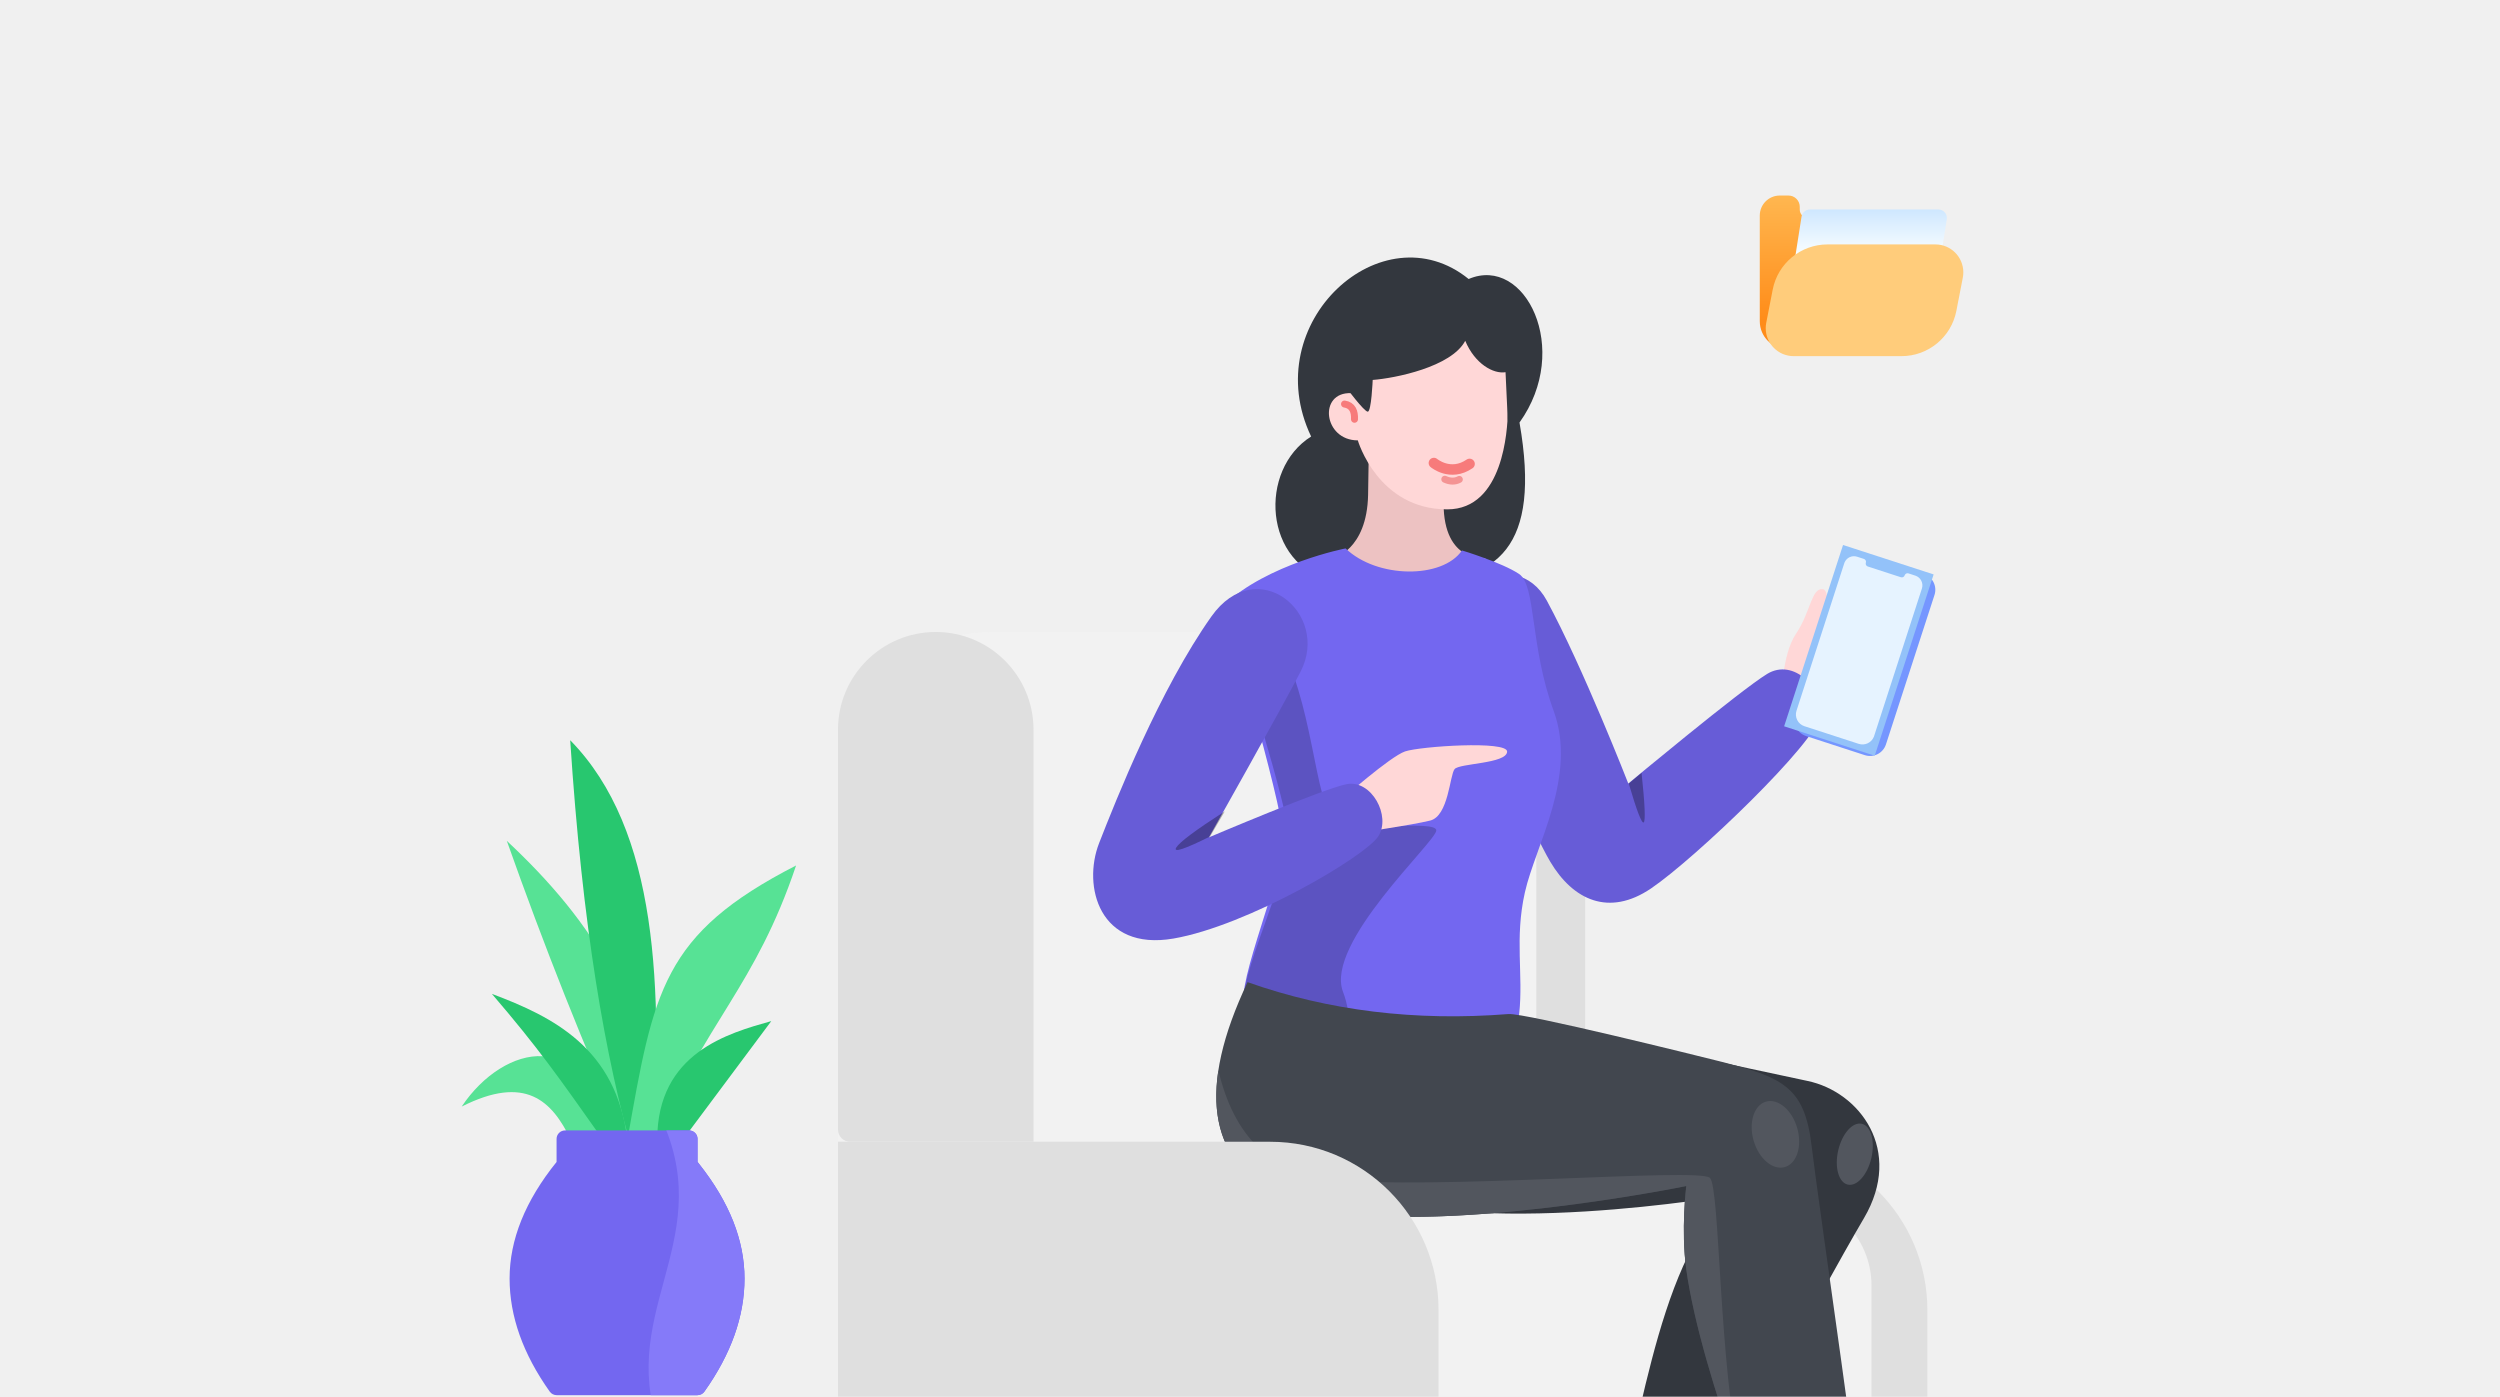
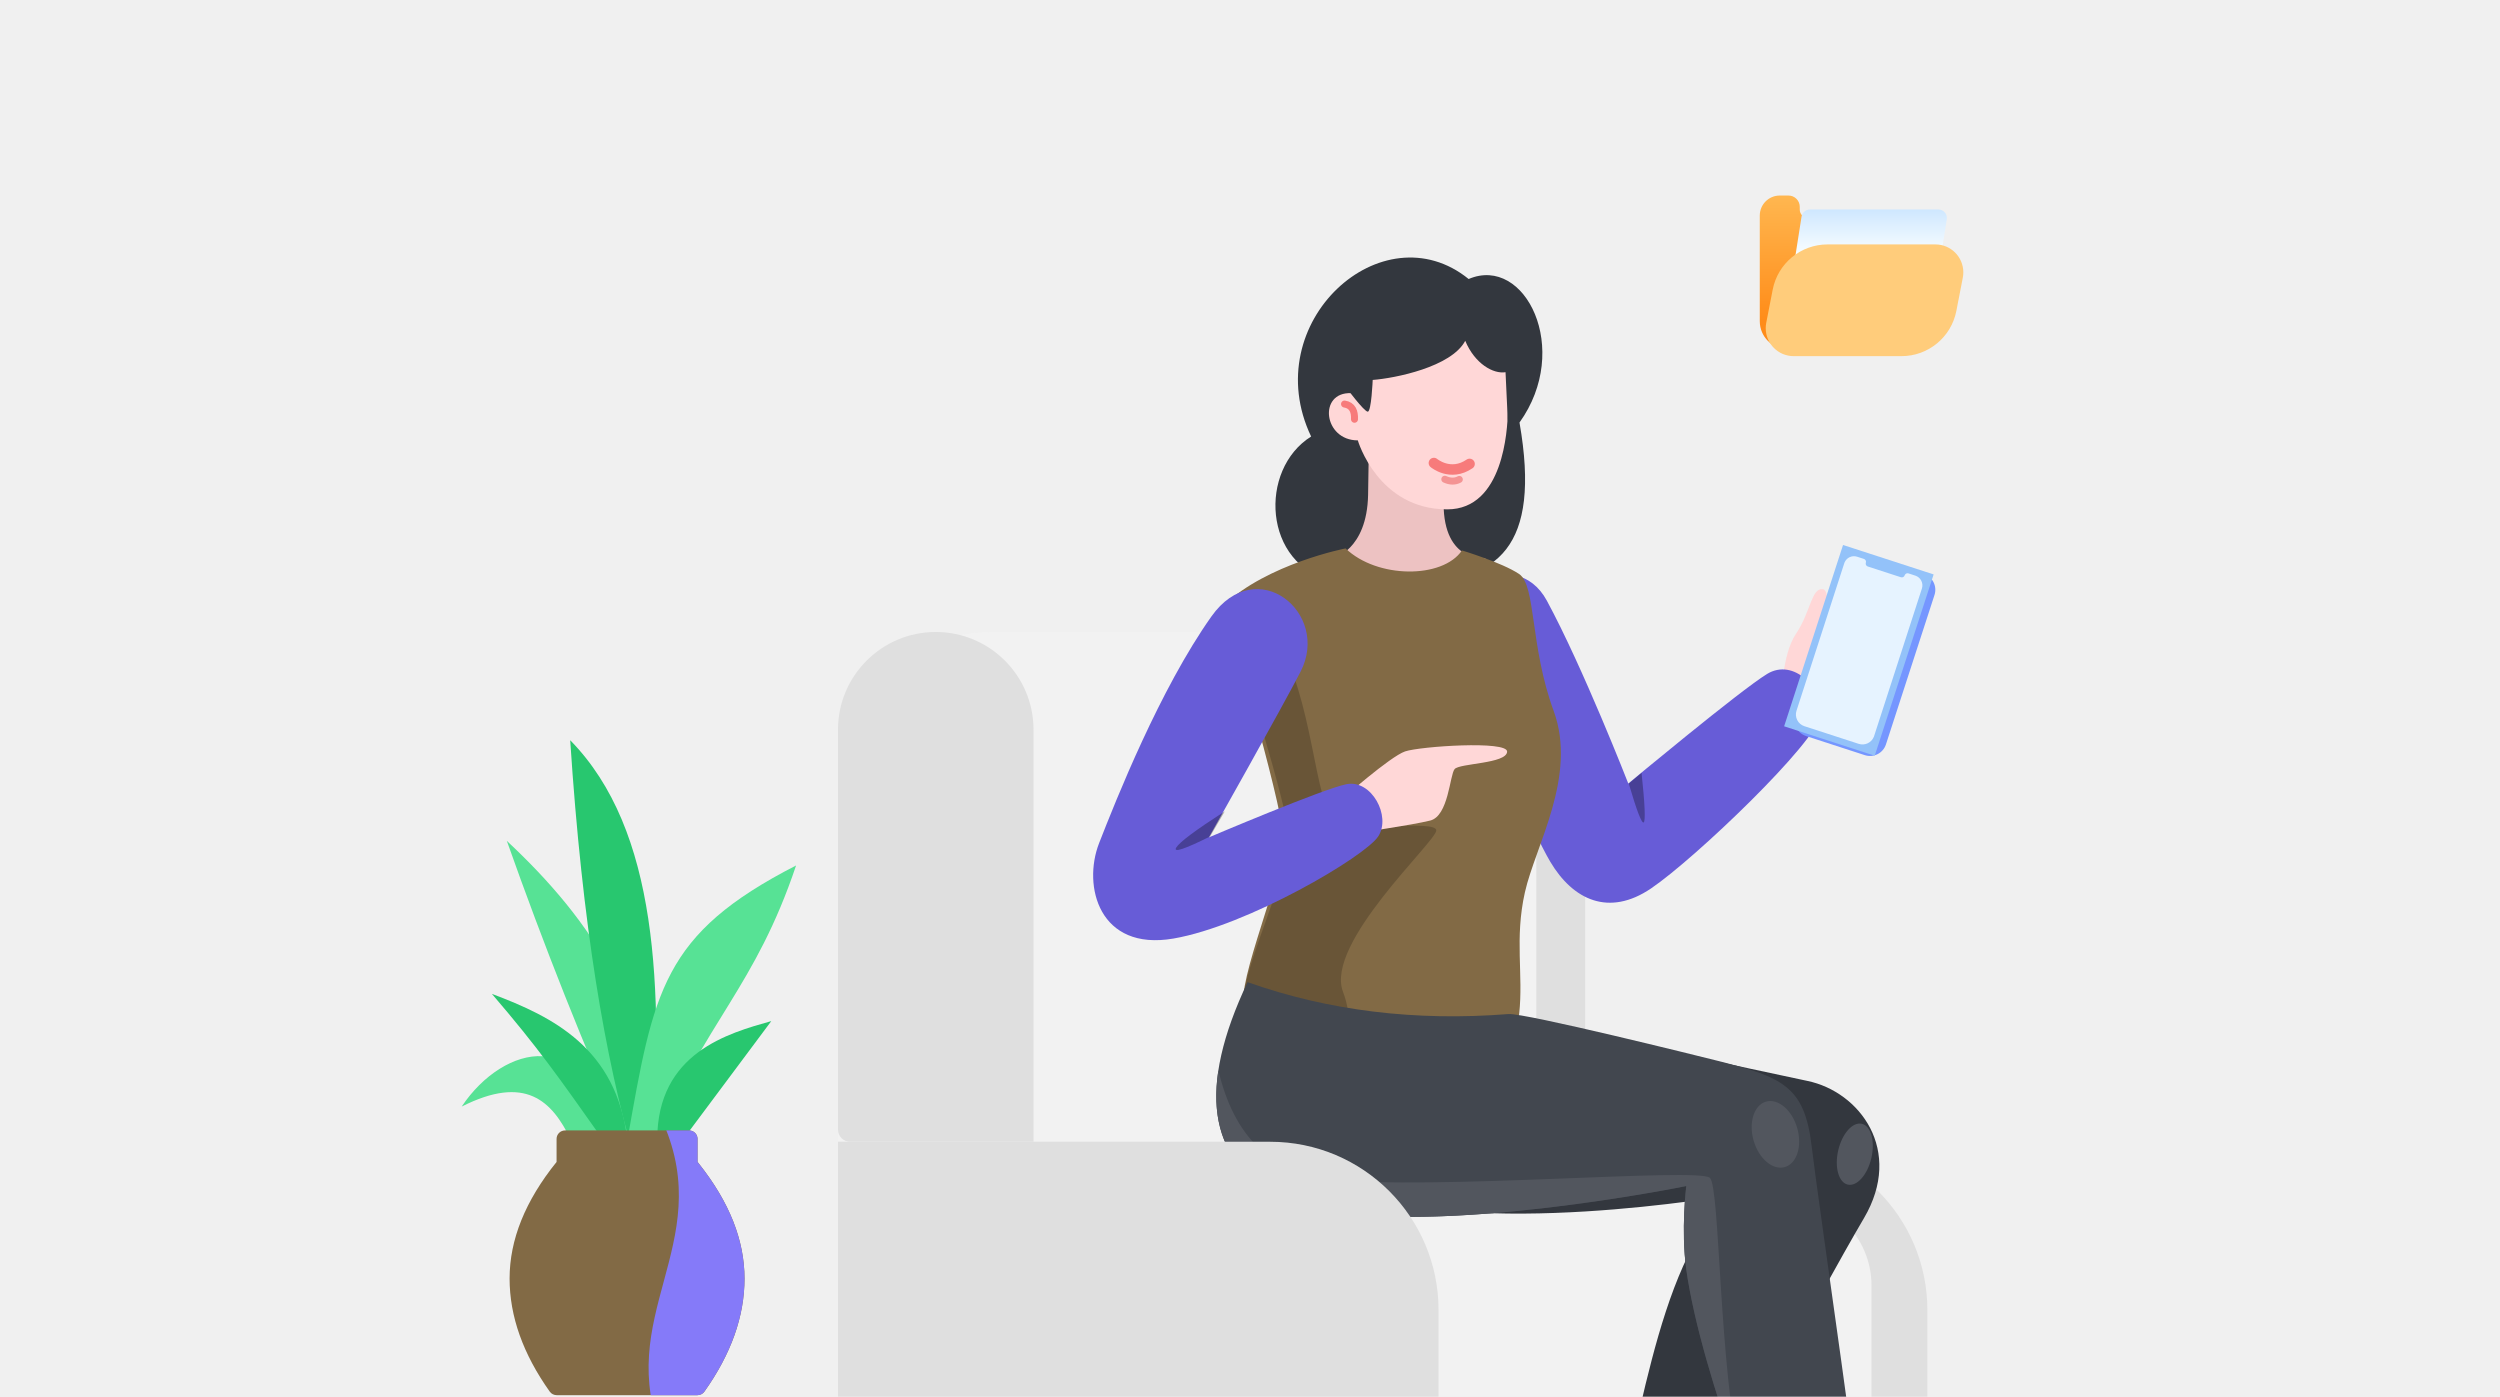
<svg xmlns="http://www.w3.org/2000/svg" xmlns:xlink="http://www.w3.org/1999/xlink" width="358px" height="200px" viewBox="0 0 358 200" version="1.1">
  <defs>
    <path d="M6,0 L352,0 C355.314,-6.08718376e-16 358,2.686 358,6 L358,200 L358,200 L0,200 L0,6 C-4.05812251e-16,2.686 2.686,6.08718376e-16 6,0 Z" id="path-1" />
    <linearGradient x1="50%" y1="81.177%" x2="50%" y2="-34.513%" id="linearGradient-3">
      <stop stop-color="#FF8C19" offset="0%" />
      <stop stop-color="#FFC967" offset="100%" />
    </linearGradient>
    <linearGradient x1="62.11%" y1="31.381%" x2="62.11%" y2="-27.478%" id="linearGradient-4">
      <stop stop-color="#F8FDFF" offset="0%" />
      <stop stop-color="#AAD4FF" offset="100%" />
    </linearGradient>
    <path d="M7.952,0.064 L25.69,0.064 C26.366,0.064 26.914,0.603 26.914,1.268 L26.914,4.578 C31.399,10.144 33.642,15.71 33.642,21.277 C33.642,26.672 31.727,32.066 27.896,37.461 C27.668,37.784 27.293,37.976 26.894,37.976 L6.749,37.976 C6.349,37.976 5.975,37.784 5.746,37.461 C1.915,32.066 0,26.672 0,21.277 C0,15.815 2.159,10.354 6.477,4.893 L6.728,4.578 L6.728,1.268 C6.728,0.603 7.276,0.064 7.952,0.064 Z" id="path-5" />
  </defs>
  <g id="📝-Pages-New" stroke="none" stroke-width="1" fill="none" fill-rule="evenodd">
    <g id="Knowledge-Base" transform="translate(-1052, -791)">
      <g id="Illustration" transform="translate(1052, 791)">
        <mask id="mask-2" fill="white">
          <use xlink:href="#path-1" />
        </mask>
        <g id="Mask" />
        <g mask="url(#mask-2)">
          <g transform="translate(178, 136.5) scale(-1, 1) translate(-178, -136.5) translate(66, 28)">
            <path d="M38.111,135.5 L100,135.5 L100,135.5 L100,201.5 C100,203.709 98.209,205.5 96,205.5 L18,205.5 C15.791,205.5 14,203.709 14,201.5 L14,159.611 C14,146.295 24.795,135.5 38.111,135.5 Z" id="Rectangle" fill="#DFDFDF" />
            <path d="M86.58,62.796 L100,62.5 L100,62.5 L100,142.5 L63,142.5 L63,86.901 C63,73.792 73.474,63.084 86.58,62.796 Z" id="Rectangle" fill="#DFDFDF" />
            <path d="M94.111,62.5 L148.16,62.5 C160.222,62.5 170,72.278 170,84.34 L170,141.753 C170,142.718 169.218,143.5 168.253,143.5 L70,143.5 L70,143.5 L70,86.611 C70,73.295 80.795,62.5 94.111,62.5 Z" id="Rectangle" fill="#F2F2F2" />
            <path d="M156,62.5 C163.732,62.5 170,68.768 170,76.5 L170,133.753 C170,134.718 169.218,135.5 168.253,135.5 L142,135.5 L142,135.5 L142,76.5 C142,68.768 148.268,62.5 156,62.5 Z" id="Rectangle" fill="#DFDFDF" />
            <path d="M34.6,143.5 L96,143.5 L96,143.5 L96,196.5 L22,196.5 L22,156.1 C22,149.141 27.641,143.5 34.6,143.5 Z" id="Rectangle" fill="#F2F2F2" />
            <g id="Wom1.4" stroke-width="1" fill="none" transform="translate(67, 112.5) scale(-1, 1) translate(-67, -112.5) translate(0, 8.5)">
              <g id="Head" transform="translate(26.64127, 0.378756)">
                <path d="M8.147,46.319 C-1.785,44.004 -2.439,30.361 5.112,25.629 C-2.676,9.292 15.333,-6.928 27.669,3.075 C35.756,-0.389 42.476,13.129 34.951,23.628 C38.106,41.654 31.685,46.314 20.109,46.512 L8.147,46.319 Z" id="Path" fill="#33373E" />
                <path d="M8.271,43.06 C8.271,43.06 13.102,41.925 13.27,34.003 C13.437,26.08 13.32,23.376 13.32,23.376 L23.962,23.184 C23.962,23.184 24.078,32.013 24.08,35.207 C24.084,43.785 30.057,43.06 30.057,43.06 C30.057,43.06 28.815,50.016 19.172,50.558 C11.642,50.983 8.271,43.06 8.271,43.06 Z" id="Path" fill="#EDC2C2" />
                <path d="M10.839,19.42 C6.091,19.236 6.866,26.191 11.797,26.182 C11.797,26.182 14.662,36.062 24.607,36.062 C32.684,36.062 33.209,24.546 33.282,22.249 C33.361,19.8 33.371,11.753 33.371,11.753 L10.654,11.742 L10.839,19.42 Z" id="Path" fill="#FFD7D7" />
                <path d="M22.866,28.633 C22.866,28.633 24.498,31.274 27.688,30.334" id="Path" stroke="#F77B7B" stroke-width="1.5" stroke-linecap="round" transform="translate(25.27694, 29.58442) rotate(-18) translate(-25.27694, -29.58442) " />
                <path d="M24.249,31.785 C24.998,32.099 25.708,32.099 26.329,31.738" id="Path" stroke="#F49494" stroke-linecap="round" transform="translate(25.28918, 31.87678) rotate(2) translate(-25.28918, -31.87678) " />
                <path d="M11.057,23.277 C11.356,22.201 11.224,21.261 10.156,20.832" id="Path-8" stroke="#F77B7B" stroke-linecap="round" transform="translate(10.6761, 22.05471) rotate(-13) translate(-10.6761, -22.05471) " />
                <path d="M10.088,18.56 C10.088,18.56 12.69,22.055 13.217,22.073 C13.744,22.092 13.929,17.529 13.929,17.529 C17.121,17.285 25.199,15.675 27.18,11.924 C28.564,15.234 31.212,16.703 32.951,16.421 L33.281,23.452 L34.093,9.317 L9.451,9.317 L10.088,18.56 Z" id="Path" fill="#33373E" />
              </g>
              <g id="LLeg" transform="translate(30.04037, 107.25)" fill="#33373E">
                <path d="M16.635,0.026 C24.043,0.357 65.276,9.483 72.767,11.034 C80.258,12.584 86.591,20.974 80.879,30.689 C74.463,41.595 57.909,72.567 53.889,79.549 C51.9,83.005 41.864,81.067 44.221,75.267 C48.616,64.455 50.657,37.292 61.861,27.388 C61.861,27.388 24.181,33.951 7.905,26.434 C-3.924,20.969 -1.248,-0.775 16.635,0.026 Z" id="Path" />
              </g>
              <g id="LArm" transform="translate(52.38391, 45.76)">
                <path d="M46.782,17.675 C46.782,17.675 46.699,11.643 48.807,8.49 C50.916,5.338 50.999,1.989 52.595,2.099 C54.191,2.208 52.611,9.992 52.611,9.992 C52.611,9.992 54.636,9.218 56.09,8.239 C57.545,7.26 61.955,2.432 62.986,3.288 C64.734,4.745 61.919,12.967 60.386,14.61 C58.848,16.255 50.445,21.661 50.445,21.661 L46.782,17.675 Z" id="Path" fill="#FFD7D7" />
                <path d="M1.256,14.061 C4.702,22.06 11.012,36.754 13.613,41.138 C16.873,46.628 22.014,49.047 28.033,44.973 C34.357,40.693 51.771,23.999 52.282,20.217 C52.788,16.435 48.526,11.898 44.669,14.247 C40.812,16.596 24.787,29.942 24.787,29.942 C24.787,29.942 18.32,13.351 13.117,3.74 C8.611,-4.575 -3.99,1.9 1.256,14.061 Z" id="Path" fill="#675CD7" />
                <path d="M24.854,29.951 C26.012,33.882 26.726,35.733 26.997,35.506 C27.268,35.278 27.164,32.913 26.687,28.41 L24.854,29.951 Z" id="Path" fill-opacity="0.303" fill="#000000" />
              </g>
              <g id="PhoneMini4" transform="translate(110.3976, 56.90821) scale(-1, 1) rotate(-18) translate(-110.3976, -56.90821) translate(102.3976, 42.40821)">
                <g id="Group-3" transform="translate(0, 0)">
                  <path d="M2.834,1.009 L11.674,1.009 C12.999,1.009 14.074,2.083 14.074,3.409 L14.074,25.909 C14.074,27.234 12.999,28.309 11.674,28.309 L2.834,28.309 C1.509,28.309 0.434,27.234 0.434,25.909 L0.434,3.409 C0.434,2.083 1.509,1.009 2.834,1.009 Z" id="Rectangle" fill="#7596FF" fill-rule="nonzero" />
                  <rect id="Rectangle" fill="#93C2F9" x="1.461" y="0.65" width="13.64" height="27.3" />
                  <path d="M3.899,1.625 L4.934,1.625 C5.145,1.625 5.32,1.777 5.356,1.977 L5.363,2.055 C5.363,2.292 5.555,2.484 5.793,2.484 L10.781,2.484 C10.991,2.484 11.167,2.332 11.203,2.132 L11.21,2.055 C11.21,1.817 11.402,1.625 11.639,1.625 L12.669,1.625 C13.433,1.625 14.06,2.214 14.121,2.964 L14.126,3.085 L14.126,3.085 L14.106,25.285 C14.104,26.254 13.319,27.038 12.351,27.04 L4.167,27.04 C3.241,27.041 2.482,26.323 2.418,25.412 L2.413,25.287 C2.413,25.286 2.413,25.285 2.415,25.285 L2.434,3.09 C2.435,2.281 3.091,1.625 3.899,1.625 Z" id="Rectangle" fill="#E6F3FF" fill-rule="nonzero" />
                </g>
              </g>
              <g id="Body" transform="translate(19.19922, 42.03301)">
-                 <path d="M0,8.15 C0,8.15 8.305,35.978 8.551,41.246 C8.797,46.514 1.758,61.997 2.957,65.911 C5.72,74.954 40.995,78.848 42.343,66.682 C42.971,61.009 41.663,55.917 43.17,49.231 C44.672,42.546 50.709,32.612 47.285,23.271 C43.861,13.931 44.778,5.29 42.329,3.657 C39.88,2.024 34.156,0.289 34.156,0.289 C31.372,4.389 21.973,4.329 17.489,-4.61852778e-14 C17.489,-4.61852778e-14 6.348,2.163 0,8.15 Z" id="Path" fill="#7367F0" />
+                 <path d="M0,8.15 C0,8.15 8.305,35.978 8.551,41.246 C8.797,46.514 1.758,61.997 2.957,65.911 C5.72,74.954 40.995,78.848 42.343,66.682 C42.971,61.009 41.663,55.917 43.17,49.231 C44.672,42.546 50.709,32.612 47.285,23.271 C43.861,13.931 44.778,5.29 42.329,3.657 C39.88,2.024 34.156,0.289 34.156,0.289 C31.372,4.389 21.973,4.329 17.489,-4.61852778e-14 C17.489,-4.61852778e-14 6.348,2.163 0,8.15 Z" id="Path" fill="#826A45" />
                <path d="M7.442,12.657 C12.978,21.448 12.961,36.755 15.934,38.76 C18.907,40.764 30.479,38.797 30.479,40.385 C30.479,41.972 14.488,56.522 17.113,63.477 C18.487,67.119 18.115,70.377 15.994,73.251 L15.302,73.1 C9.002,71.675 3.936,69.117 2.957,65.911 C1.758,61.997 9.609,46.514 9.363,41.246 C9.154,36.774 2.553,16.046 0.563,9.882 C2.183,7.021 4.476,7.946 7.442,12.657 Z" id="Path" fill-opacity="0.199" fill="#000000" />
              </g>
              <g id="RArm" transform="translate(0, 47.85625)">
                <path d="M36.081,30.158 C36.081,30.158 43.076,23.962 45.217,23.243 C47.359,22.524 59.9,21.661 59.821,23.285 C59.731,25.026 52.995,24.926 52.297,25.782 C51.599,26.638 51.44,32.491 48.802,33.148 C46.169,33.805 38.275,34.938 38.275,34.938 L36.081,30.158 Z" id="Path" fill="#FFD7D7" />
                <path d="M17.471,3.926 C10.102,14.334 3.81,30.189 1.395,36.371 C-1.021,42.552 1.416,51.876 12.036,50.045 C22.637,48.22 39.504,38.3 41.37,35.406 C43.237,32.513 40.401,27.247 36.831,27.937 C33.523,28.574 17.116,35.556 17.116,35.556 C17.116,35.556 27.672,16.832 30.249,11.813 C34.554,3.431 23.963,-5.246 17.471,3.926 Z" id="Path" fill="#675CD7" />
                <path d="M17.283,35.428 C13.598,37.26 11.98,37.792 12.429,37.024 C12.879,36.255 15.2,34.521 19.393,31.821 L17.283,35.428 Z" id="Path" fill-opacity="0.303" fill="#000000" />
              </g>
              <g id="RLeg" transform="translate(17.86184, 104)">
                <path d="M4.789,0.143 C-2.392,15.318 -0.936,25.511 9.154,30.722 C23.792,38.281 67.612,29.341 67.612,29.341 C67.612,29.341 66.829,35.65 67.612,41.277 C69.657,55.972 79.383,80.456 81.441,83.533 C84.286,87.787 92.955,84.579 93.118,81.036 C93.282,77.494 86.583,32.251 85.565,23.623 C84.552,14.995 81.352,13.742 72.008,11.383 C69.862,10.842 44.476,4.528 42.151,4.712 C28.829,5.766 16.375,4.243 4.789,0.143 Z" id="Path" fill="#42474F" />
                <path d="M16.595,28.373 C31.087,29.998 69.453,26.648 70.994,28.17 C72.465,29.624 72.22,54.905 75.52,69.538 L75.018,68.156 C71.914,59.53 68.692,49.038 67.612,41.277 C66.829,35.65 67.612,29.341 67.612,29.341 L65.845,29.683 C57.515,31.249 22.035,37.374 9.154,30.722 C2.175,27.118 -0.673,21.13 0.61,12.759 C2.819,22.221 8.148,27.426 16.595,28.373 Z" id="Path" fill="#52565E" />
                <ellipse id="Oval" fill="#52565E" transform="translate(91.74491, 24.78125) rotate(13) translate(-91.74491, -24.78125) " cx="91.745" cy="24.781" rx="2.436" ry="4.469" />
                <ellipse id="Oval" fill="#52565E" transform="translate(80.37828, 21.9375) rotate(-16) translate(-80.37828, -21.9375) " cx="80.378" cy="21.938" rx="3.248" ry="4.875" />
              </g>
            </g>
            <path d="M108.111,135.5 L170,135.5 L170,135.5 L170,203.753 C170,204.718 169.218,205.5 168.253,205.5 L84,205.5 L84,205.5 L84,159.611 C84,146.295 94.795,135.5 108.111,135.5 Z" id="Rectangle" fill="#DFDFDF" />
            <g id="Group-37" stroke-width="1" fill="none" transform="translate(23, 11.5) scale(-1, 1) translate(-23, -11.5) translate(8, 0)">
              <path d="M2.862,0 L4.11,0 C5.002,5.82428401e-17 5.725,0.723 5.725,1.615 L5.725,2.01 C5.725,2.683 6.271,3.229 6.944,3.229 L22,3.229 C24.209,3.229 26,5.02 26,7.229 L26,18 C26,20.209 24.209,22 22,22 L4,22 C1.791,22 2.705415e-16,20.209 0,18 L0,2.862 C-1.93595067e-16,1.282 1.282,2.90392601e-16 2.862,0 Z" id="Rectangle" fill="url(#linearGradient-3)" />
              <path d="M7.184,2 L25.574,2 C26.248,2 26.794,2.546 26.794,3.219 C26.794,3.283 26.789,3.346 26.779,3.408 L24.021,20.97 C23.928,21.563 23.417,22 22.816,22 L4.426,22 C3.752,22 3.206,21.454 3.206,20.781 C3.206,20.717 3.211,20.654 3.221,20.592 L5.979,3.03 C6.072,2.437 6.583,2 7.184,2 Z" id="Rectangle" fill="url(#linearGradient-4)" />
              <path d="M29.075,11.763 L28.149,16.526 C27.419,20.285 24.126,23 20.296,23 L4.852,23 C2.643,23 0.852,21.209 0.852,19 C0.852,18.744 0.876,18.489 0.925,18.237 L1.851,13.474 C2.581,9.715 5.874,7 9.704,7 L25.148,7 C27.357,7 29.148,8.791 29.148,11 C29.148,11.256 29.124,11.511 29.075,11.763 Z" id="Rectangle" fill="#FFCC7B" />
            </g>
            <g id="Group-79" stroke-width="1" fill="none" transform="translate(176, 78)">
              <g id="Group-86">
                <path d="M23.979,58.234 C30.346,43.991 36.13,29.363 41.424,14.412 C29.228,25.78 19.744,39.63 21.095,58.234 L23.979,58.234 Z" id="Path-113" fill="#57E295" />
                <path d="M20.586,59.721 C19.079,35.435 19.718,12.88 32.347,0 C30.605,26.665 27.346,45.45 23.219,59.721 L20.586,59.721 Z" id="Rectangle" fill="#28C76F" />
                <path d="M20.007,57.192 C12.951,40.221 5.861,35.356 2.45563569e-14,17.935 C19.181,27.771 20.383,35.893 24.148,57.192 L20.007,57.192 Z" id="Path-112" fill="#57E295" />
                <path d="M16.209,57.192 L3.551,40.221 C9.665,41.944 19.883,44.735 19.883,57.192 L16.209,57.192 Z" id="Path-114" fill="#28C76F" />
                <path d="M28.048,57.192 L32.271,57.192 C34.954,51.651 38.735,47.837 47.884,52.461 C41.887,43.427 29.583,40.694 28.048,57.192 Z" id="Path-116" fill="#57E295" />
                <path d="M24.164,57.192 L27.675,57.192 C34.12,48.078 36.891,44.106 43.56,36.323 C34.774,39.62 25.756,44.106 24.164,57.192 Z" id="Path-117" fill="#28C76F" />
              </g>
              <g id="Group-85" transform="translate(7.384615, 55.8125)">
                <mask id="mask-6" fill="white">
                  <use xlink:href="#path-5" />
                </mask>
-                 <use id="Rectangle" fill="#7367F0" xlink:href="#path-5" />
+                 <use id="Rectangle" fill="#826A45" xlink:href="#path-5" />
                <path d="M-4.282,-0.978 L11.622,-0.978 C4.008,16.458 19.027,26.784 11.622,44.155 L-4.282,44.155 L-4.282,-0.978 Z" id="Rectangle" fill="#857AF9" mask="url(#mask-6)" />
              </g>
            </g>
          </g>
        </g>
      </g>
    </g>
  </g>
</svg>
